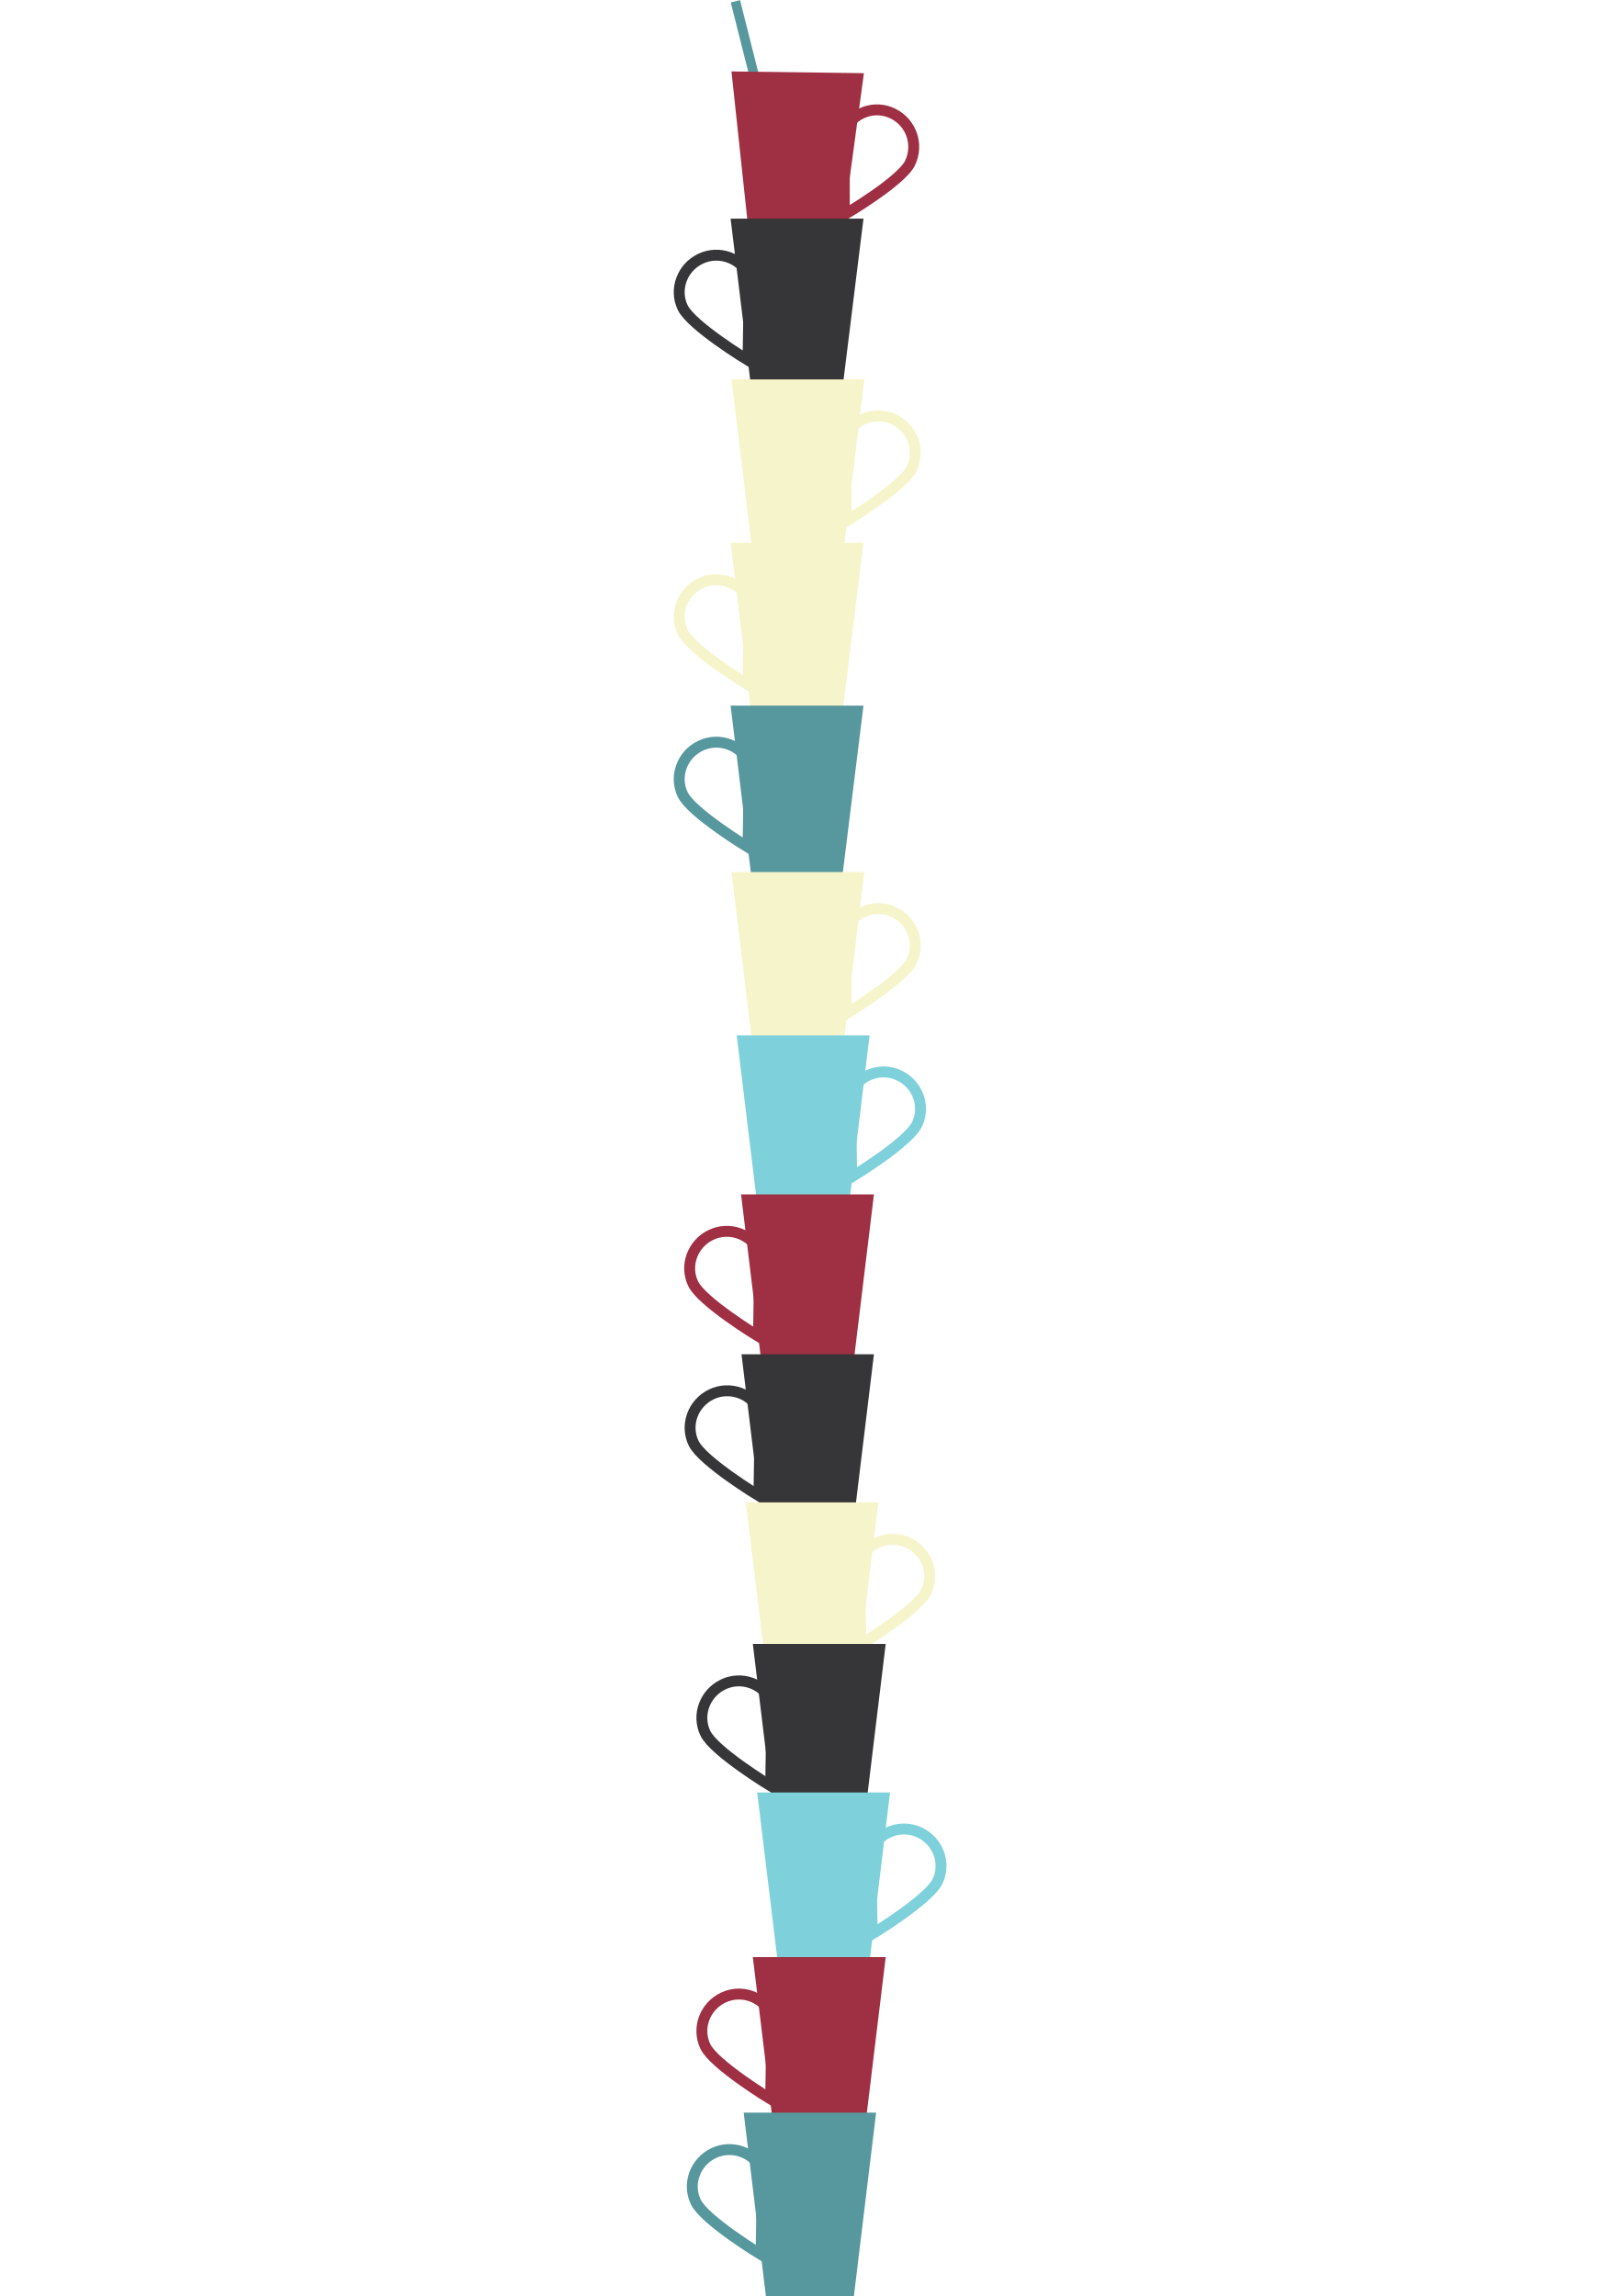
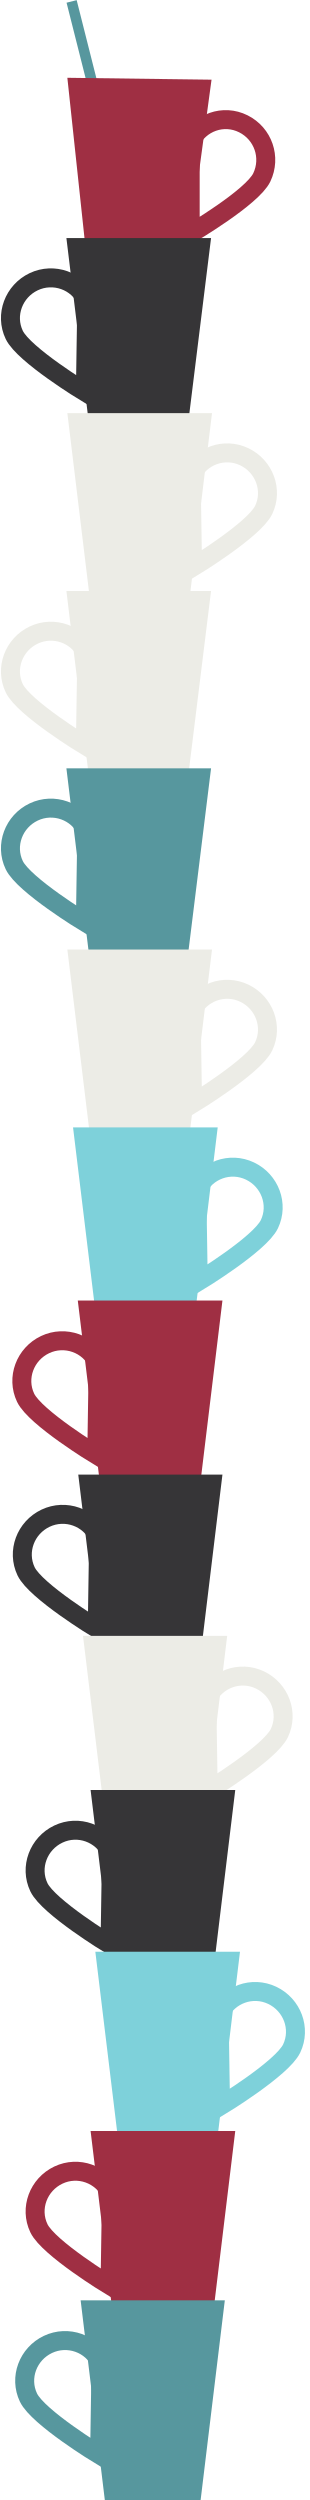
- <svg xmlns="http://www.w3.org/2000/svg" version="1.1" id="Layer_1" x="0px" y="0px" width="595.28px" height="841.89px" viewBox="0 0 595.28 841.89" enable-background="new 0 0 595.28 841.89" xml:space="preserve">
-   <rect x="233.96" y="44.483" transform="matrix(-0.2447 -0.9696 0.9696 -0.2447 305.1228 330.1647)" fill="#57979E" width="94.395" height="3.514" />
+ <svg xmlns="http://www.w3.org/2000/svg" version="1.1" baseProfile="tiny" id="Layer_1" x="0px" y="0px" viewBox="0 0 65.3 527.1" xml:space="preserve">
+   <rect x="-7.2" y="27.8" transform="matrix(0.2447 0.9696 -0.9696 0.2447 44.8829 0.2079)" fill="#57979E" width="59.1" height="2.2" />
  <g>
-     <path fill="none" stroke="#9F2F43" stroke-width="4" stroke-miterlimit="10" d="M309.539,47.916v30.826   c0,0,20.923-12.299,24.118-19.007s0.479-14.694-6.229-18.048S312.734,41.208,309.539,47.916z" />
-     <polygon fill="#9F2F43" points="275.359,93.437 307.623,93.916 316.727,26.833 268.171,26.194  " />
+     <path fill="none" stroke="#9F2F43" stroke-width="4" stroke-miterlimit="10" d="M40.1,30l0,19.3c0,0,13.1-7.7,15.1-11.9   c2-4.2,0.3-9.2-3.9-11.3S42.1,25.8,40.1,30z" />
+     <polygon fill="#9F2F43" points="18.7,58.5 38.9,58.8 44.6,16.8 14.2,16.4  " />
  </g>
  <g>
-     <path fill="none" stroke="#363537" stroke-width="4" stroke-miterlimit="10" d="M274.72,101.263l-0.479,30.826   c0,0-20.764-12.618-23.958-19.326c-3.194-6.708-0.16-14.694,6.549-17.889C263.54,91.68,271.685,94.555,274.72,101.263z" />
-     <polygon fill="#363537" points="308.261,147.263 275.998,147.263 267.852,80.18 316.567,80.18  " />
+     <path fill="none" stroke="#363537" stroke-width="4" stroke-miterlimit="10" d="M18.3,63.4L18,82.7c0,0-13-7.9-15-12.1   s-0.1-9.2,4.1-11.2S16.4,59.2,18.3,63.4z" />
+     <polygon fill="#363537" points="39.3,92.2 19.1,92.2 14,50.2 44.5,50.2  " />
  </g>
  <g>
-     <path fill="none" stroke="#F6F4CA" stroke-width="4" stroke-miterlimit="10" d="M274.72,220.255l-0.479,30.826   c0,0-20.764-12.618-23.958-19.326c-3.194-6.708-0.16-14.694,6.549-17.889C263.54,210.672,271.685,213.547,274.72,220.255z" />
-     <polygon fill="#F6F4CA" points="308.261,266.255 275.998,266.255 267.852,199.013 316.567,199.013  " />
+     <path fill="none" stroke="#ECECE6" stroke-width="4" stroke-miterlimit="10" d="M18.3,137.9L18,157.2c0,0-13-7.9-15-12.1   c-2-4.2-0.1-9.2,4.1-11.2S16.4,133.7,18.3,137.9z" />
+     <polygon fill="#ECECE6" points="39.3,166.7 19.1,166.7 14,124.6 44.5,124.6  " />
  </g>
  <g>
-     <path fill="none" stroke="#F6F4CA" stroke-width="4" stroke-miterlimit="10" d="M309.859,160.2l0.479,30.826   c0,0,20.764-12.618,23.958-19.326c3.194-6.708,0.16-14.694-6.549-17.889C321.039,150.617,313.053,153.492,309.859,160.2z" />
-     <polygon fill="#F6F4CA" points="276.317,206.36 308.741,206.36 316.886,139.117 268.171,139.117  " />
+     <path fill="none" stroke="#ECECE6" stroke-width="4" stroke-miterlimit="10" d="M40.3,100.3l0.3,19.3c0,0,13-7.9,15-12.1   c2-4.2,0.1-9.2-4.1-11.2C47.3,94.3,42.3,96.1,40.3,100.3z" />
+     <polygon fill="#ECECE6" points="19.3,129.2 39.6,129.2 44.7,87.1 14.2,87.1  " />
  </g>
  <g>
-     <path fill="none" stroke="#57979E" stroke-width="4" stroke-miterlimit="10" d="M274.72,279.831l-0.479,30.826   c0,0-20.764-12.618-23.958-19.326c-3.194-6.708-0.16-14.694,6.549-17.889C263.54,270.248,271.685,273.123,274.72,279.831z" />
-     <polygon fill="#57979E" points="308.261,325.831 275.998,325.831 267.852,258.748 316.567,258.748  " />
+     <path fill="none" stroke="#57979E" stroke-width="4" stroke-miterlimit="10" d="M18.3,175.2L18,194.5c0,0-13-7.9-15-12.1   c-2-4.2-0.1-9.2,4.1-11.2S16.4,171,18.3,175.2z" />
+     <polygon fill="#57979E" points="39.3,204 19.1,204 14,162 44.5,162  " />
  </g>
  <g>
-     <path fill="none" stroke="#F6F4CA" stroke-width="4" stroke-miterlimit="10" d="M309.859,340.845l0.479,30.826   c0,0,20.764-12.618,23.958-19.326c3.194-6.708,0.16-14.694-6.549-17.889S313.053,334.137,309.859,340.845z" />
-     <polygon fill="#F6F4CA" points="276.317,386.845 308.741,386.845 316.886,319.762 268.171,319.762  " />
+     <path fill="none" stroke="#ECECE6" stroke-width="4" stroke-miterlimit="10" d="M40.3,213.4l0.3,19.3c0,0,13-7.9,15-12.1   c2-4.2,0.1-9.2-4.1-11.2C47.3,207.4,42.3,209.2,40.3,213.4z" />
+     <polygon fill="#ECECE6" points="19.3,242.2 39.6,242.2 44.7,200.2 14.2,200.2  " />
  </g>
  <g>
-     <path fill="none" stroke="#7ED1DA" stroke-width="4" stroke-miterlimit="10" d="M311.775,400.74l0.479,30.826   c0,0,20.764-12.618,23.958-19.326c3.194-6.708,0.16-14.694-6.549-17.889C322.956,391.157,314.97,394.032,311.775,400.74z" />
-     <polygon fill="#7ED1DA" points="278.234,446.74 310.657,446.74 318.803,379.657 270.088,379.657  " />
+     <path fill="none" stroke="#7ED1DA" stroke-width="4" stroke-miterlimit="10" d="M41.5,250.9l0.3,19.3c0,0,13-7.9,15-12.1   c2-4.2,0.1-9.2-4.1-11.2S43.5,246.7,41.5,250.9z" />
+     <polygon fill="#7ED1DA" points="20.5,279.7 40.8,279.7 45.9,237.7 15.4,237.7  " />
  </g>
  <g>
-     <path fill="none" stroke="#9F2F43" stroke-width="4" stroke-miterlimit="10" d="M278.553,459.198l-0.479,30.826   c0,0-20.764-12.618-23.958-19.326c-3.194-6.708-0.16-14.694,6.549-17.889C267.373,449.615,275.519,452.49,278.553,459.198z" />
-     <polygon fill="#9F2F43" points="312.254,505.198 279.831,505.198 271.685,437.955 320.4,437.955  " />
+     <path fill="none" stroke="#9F2F43" stroke-width="4" stroke-miterlimit="10" d="M20.7,287.5l-0.3,19.3c0,0-13-7.9-15-12.1   c-2-4.2-0.1-9.2,4.1-11.2S18.8,283.3,20.7,287.5z" />
+     <polygon fill="#9F2F43" points="41.8,316.3 21.5,316.3 16.4,274.2 46.9,274.2  " />
  </g>
  <g>
-     <path fill="none" stroke="#363537" stroke-width="4" stroke-miterlimit="10" d="M278.713,517.656l-0.479,30.826   c0,0-20.764-12.618-23.958-19.326s-0.16-14.694,6.549-17.889C267.533,508.073,275.678,510.948,278.713,517.656z" />
-     <polygon fill="#363537" points="312.254,563.816 279.991,563.816 271.845,496.573 320.4,496.573  " />
+     <path fill="none" stroke="#363537" stroke-width="4" stroke-miterlimit="10" d="M20.8,324.1l-0.3,19.3c0,0-13-7.9-15-12.1   c-2-4.2-0.1-9.2,4.1-11.2S18.9,319.9,20.8,324.1z" />
+     <polygon fill="#363537" points="41.8,353 21.6,353 16.5,310.9 46.9,310.9  " />
  </g>
  <g>
-     <path fill="none" stroke="#F6F4CA" stroke-width="4" stroke-miterlimit="10" d="M315.129,572.121l0.479,30.826   c0,0,20.764-12.618,23.958-19.326s0.16-14.694-6.549-17.889C326.31,562.538,318.324,565.413,315.129,572.121z" />
-     <polygon fill="#F6F4CA" points="281.588,618.121 313.852,618.121 321.997,550.878 273.442,550.878  " />
+     <path fill="none" stroke="#ECECE6" stroke-width="4" stroke-miterlimit="10" d="M43.6,358.2l0.3,19.3c0,0,13-7.9,15-12.1   c2-4.2,0.1-9.2-4.1-11.2S45.6,354,43.6,358.2z" />
+     <polygon fill="#ECECE6" points="22.6,387 42.8,387 47.9,344.9 17.5,344.9  " />
  </g>
  <g>
-     <path fill="none" stroke="#363537" stroke-width="4" stroke-miterlimit="10" d="M283.026,624.03l-0.479,30.826   c0,0-20.764-12.618-23.958-19.326s-0.16-14.694,6.549-17.889C271.845,614.447,279.831,617.322,283.026,624.03z" />
-     <polygon fill="#363537" points="316.567,670.03 284.144,670.03 275.998,602.788 324.713,602.788  " />
+     <path fill="none" stroke="#363537" stroke-width="4" stroke-miterlimit="10" d="M23.5,390.7l-0.3,19.3c0,0-13-7.9-15-12.1   s-0.1-9.2,4.1-11.2S21.5,386.5,23.5,390.7z" />
+     <polygon fill="#363537" points="44.5,419.5 24.2,419.5 19.1,377.4 49.6,377.4  " />
  </g>
  <g>
-     <path fill="none" stroke="#7ED1DA" stroke-width="4" stroke-miterlimit="10" d="M319.282,678.336l0.479,30.826   c0,0,20.764-12.618,23.958-19.326s0.16-14.694-6.549-17.889C330.463,668.752,322.477,671.627,319.282,678.336z" />
-     <polygon fill="#7ED1DA" points="285.741,724.495 318.164,724.495 326.31,657.252 277.595,657.252  " />
+     <path fill="none" stroke="#7ED1DA" stroke-width="4" stroke-miterlimit="10" d="M46.2,424.7l0.3,19.3c0,0,13-7.9,15-12.1   s0.1-9.2-4.1-11.2S48.2,420.5,46.2,424.7z" />
+     <polygon fill="#7ED1DA" points="25.2,453.6 45.5,453.6 50.6,411.5 20.1,411.5  " />
  </g>
  <g>
-     <path fill="none" stroke="#9F2F43" stroke-width="4" stroke-miterlimit="10" d="M283.026,738.87l-0.479,30.826   c0,0-20.764-12.618-23.958-19.326s-0.16-14.694,6.549-17.889C271.845,729.287,279.831,732.162,283.026,738.87z" />
-     <polygon fill="#9F2F43" points="316.567,784.87 284.144,784.87 275.998,717.627 324.713,717.627  " />
+     <path fill="none" stroke="#9F2F43" stroke-width="4" stroke-miterlimit="10" d="M23.5,462.6l-0.3,19.3c0,0-13-7.9-15-12.1   c-2-4.2-0.1-9.2,4.1-11.2S21.5,458.4,23.5,462.6z" />
+     <polygon fill="#9F2F43" points="44.5,491.4 24.2,491.4 19.1,449.3 49.6,449.3  " />
  </g>
  <g>
-     <path fill="none" stroke="#57979E" stroke-width="4" stroke-miterlimit="10" d="M279.512,795.89l-0.479,30.826   c0,0-20.764-12.618-23.958-19.326c-3.194-6.708-0.16-14.694,6.549-17.889C268.331,786.307,276.477,789.182,279.512,795.89z" />
-     <polygon fill="#57979E" points="313.053,841.89 280.789,841.89 272.644,774.647 321.199,774.647  " />
+     <path fill="none" stroke="#57979E" stroke-width="4" stroke-miterlimit="10" d="M21.3,498.3L21,517.6c0,0-13-7.9-15-12.1   c-2-4.2-0.1-9.2,4.1-11.2S19.4,494.1,21.3,498.3z" />
+     <polygon fill="#57979E" points="42.3,527.1 22.1,527.1 17,485 47.4,485  " />
  </g>
</svg>
